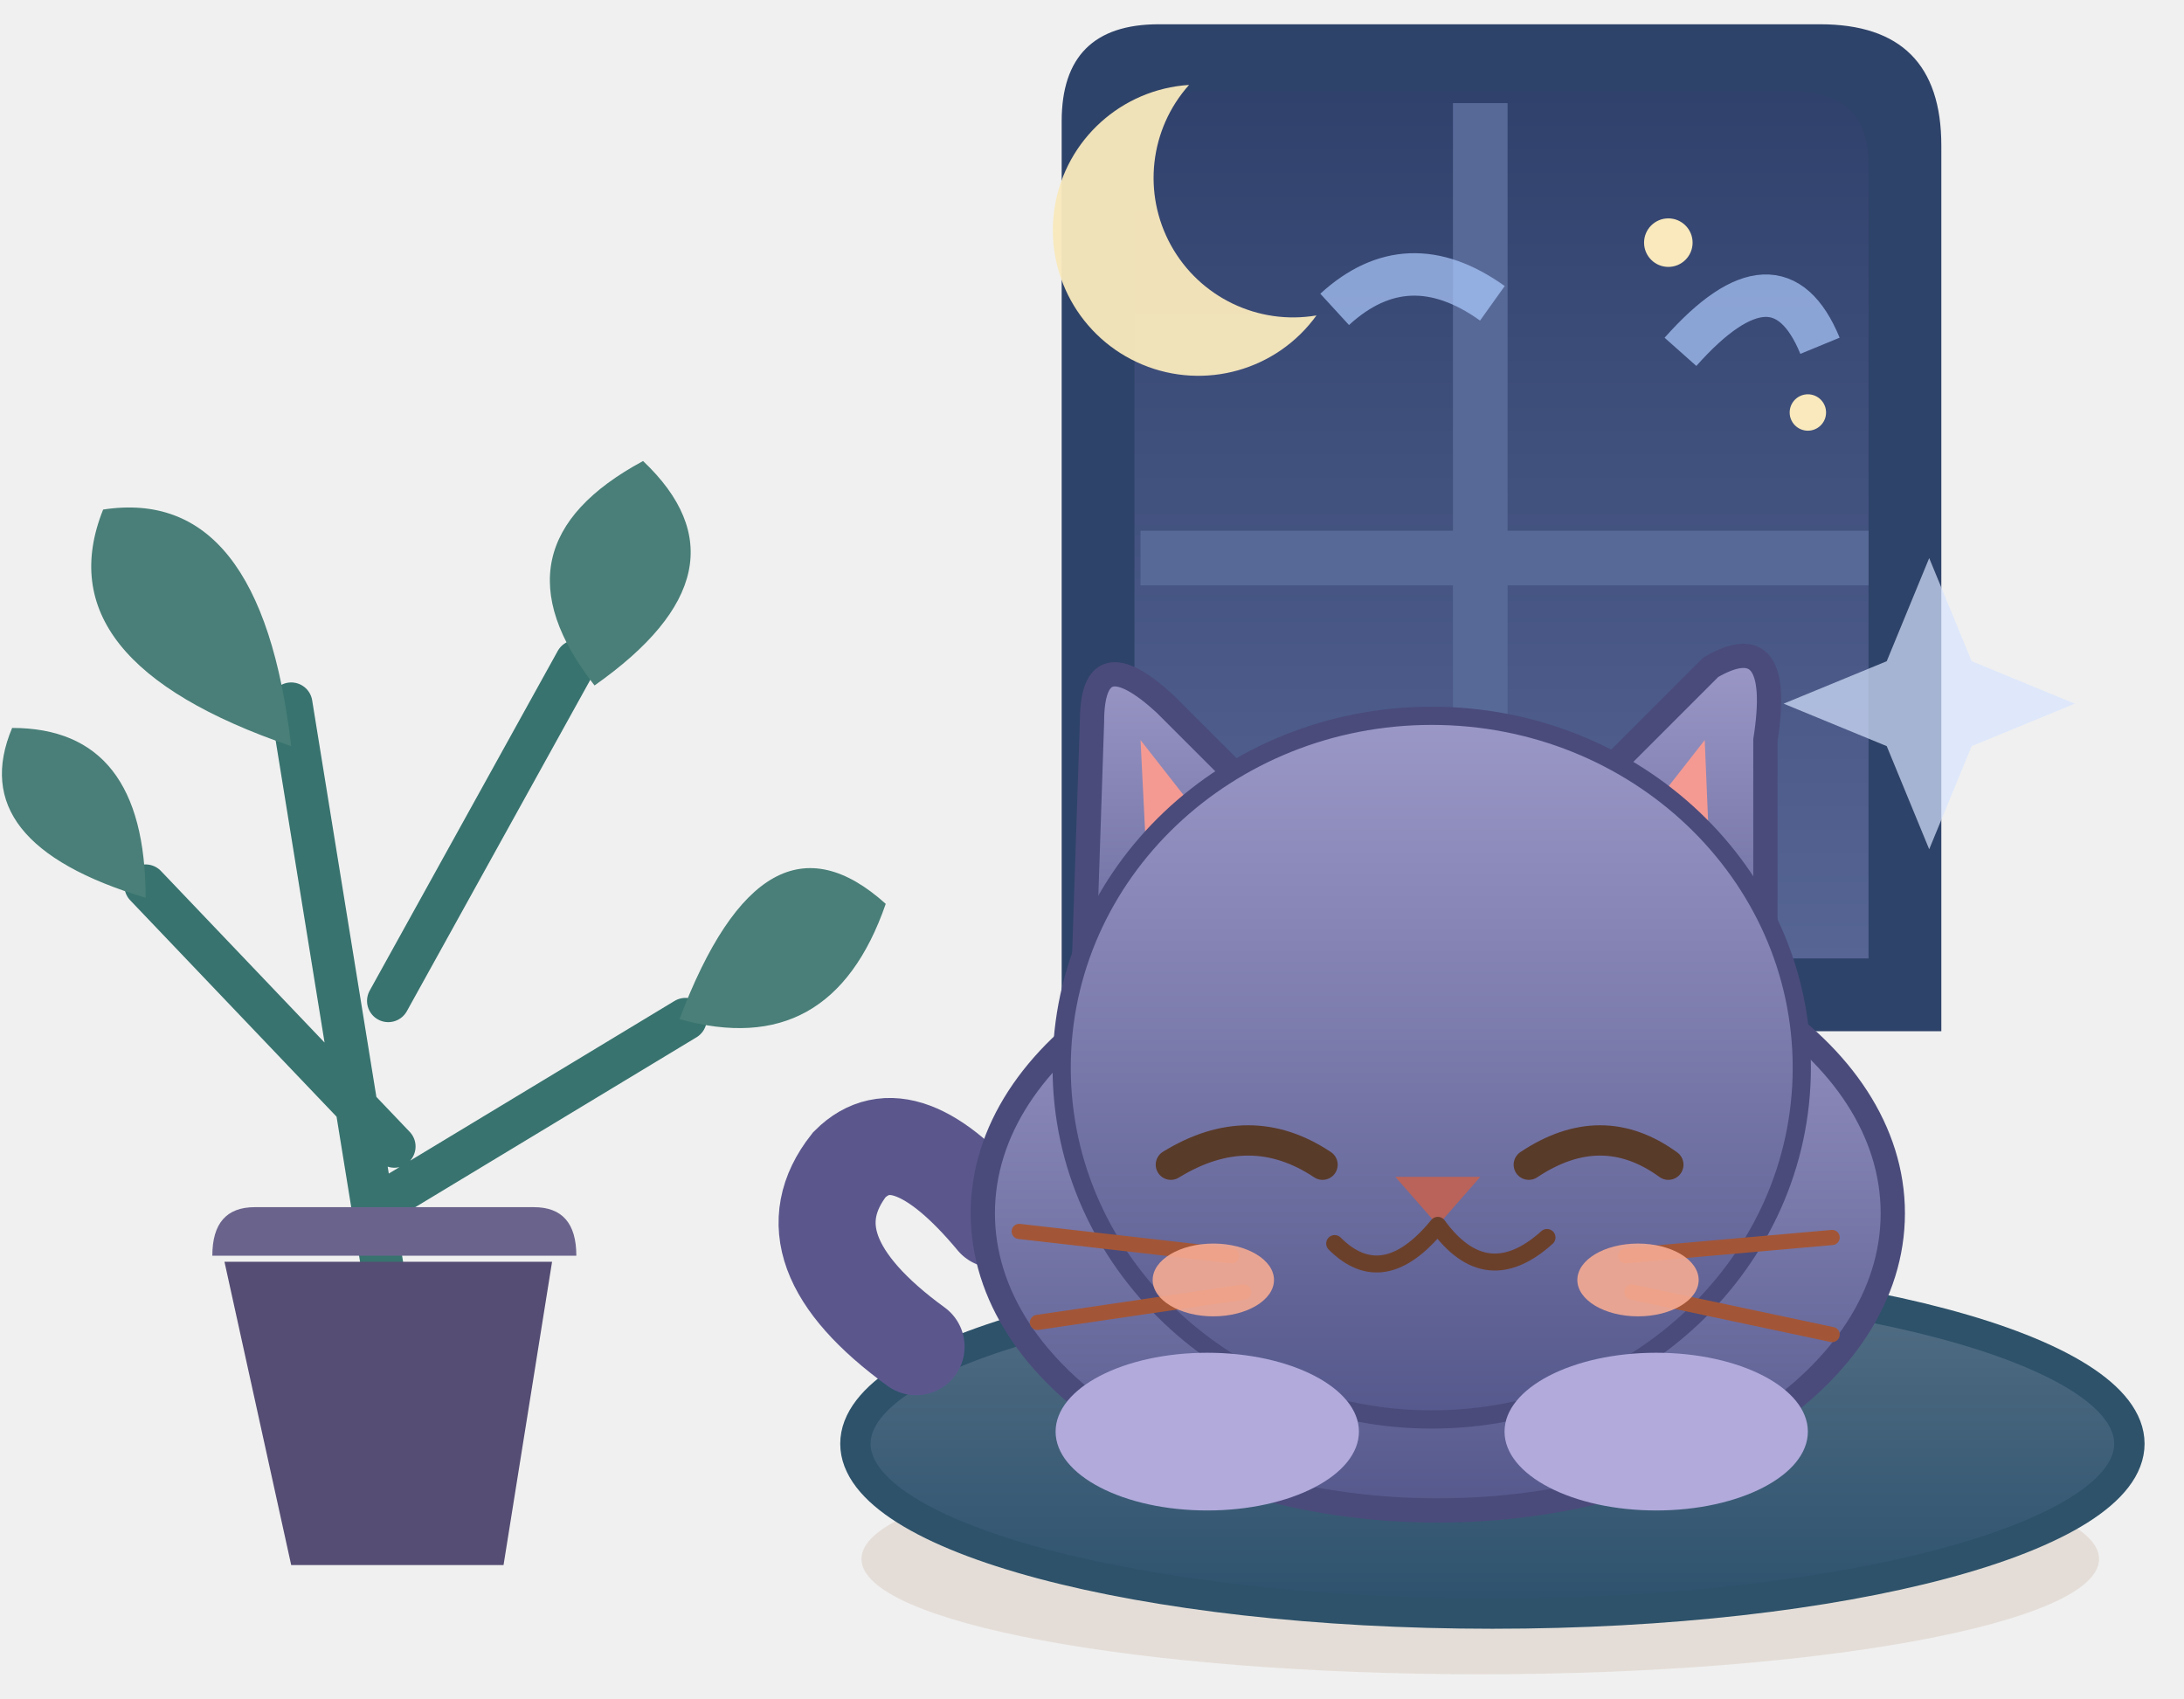
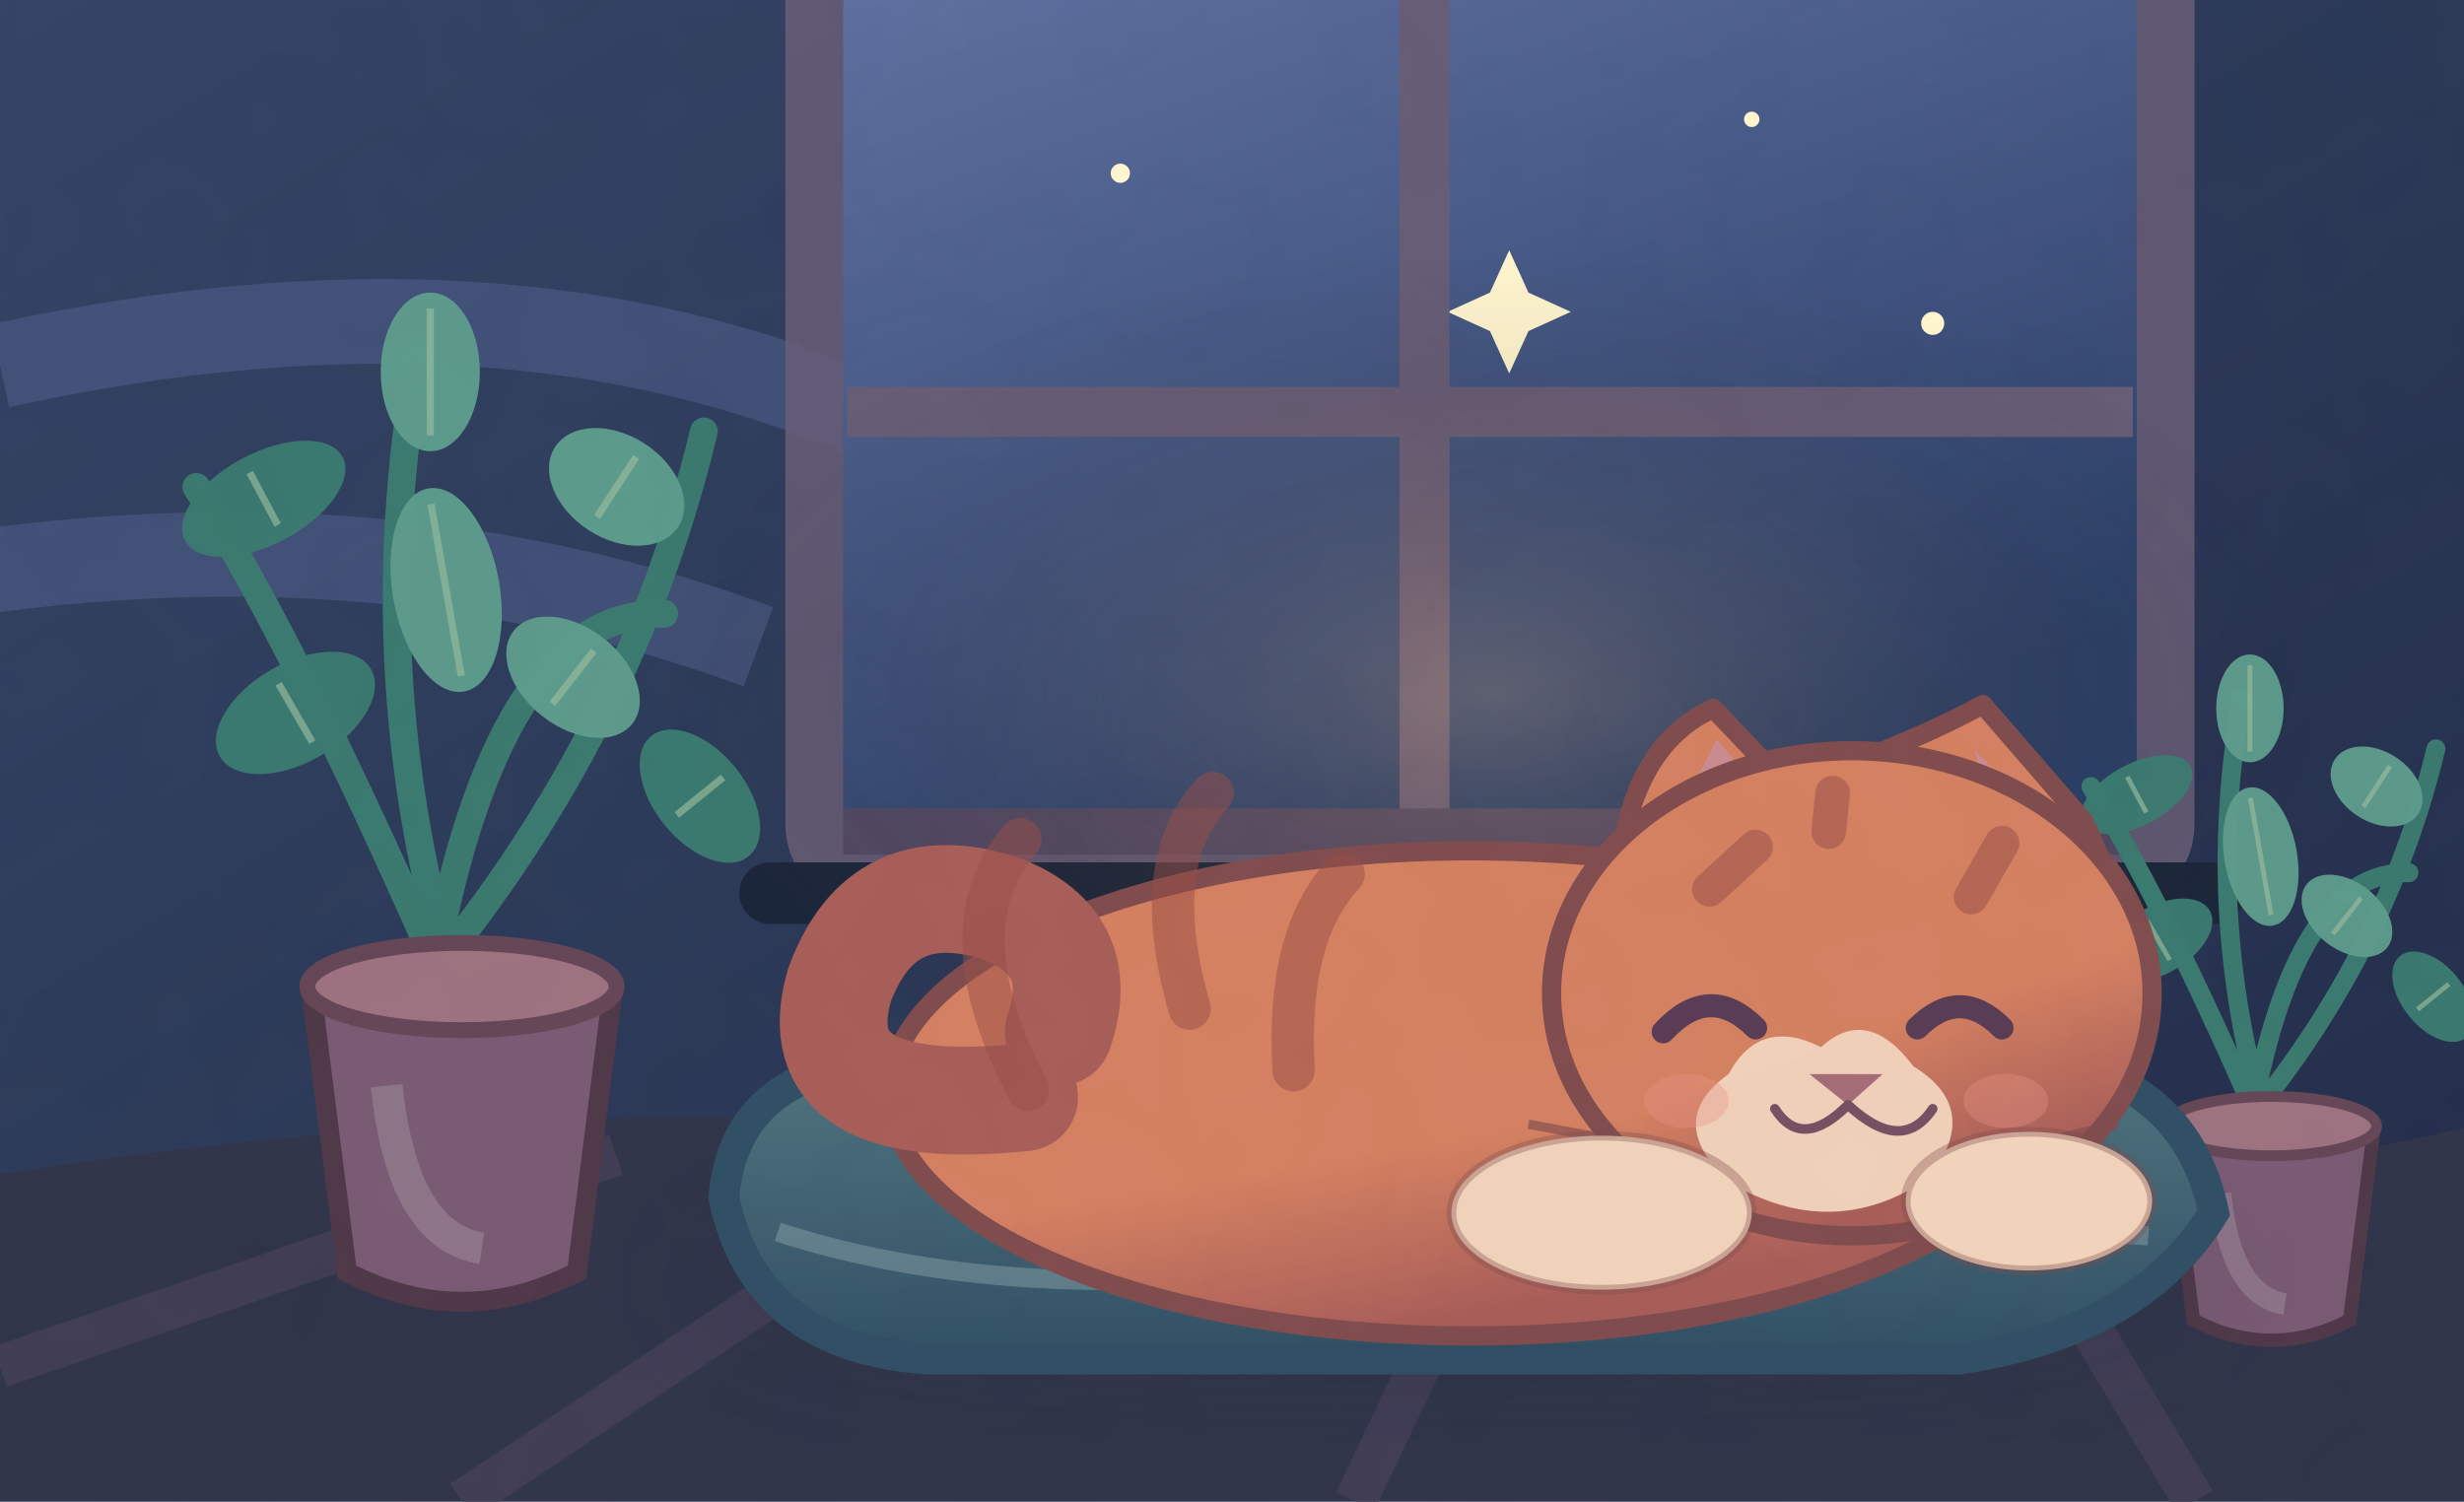
- <svg xmlns="http://www.w3.org/2000/svg" viewBox="0 0 360 280" role="img" aria-label="Кот отдыхает в доме при лунном свете">
+ <svg xmlns="http://www.w3.org/2000/svg" viewBox="0 0 640 390" role="img" aria-label="Рыжий кот спит на подушке в уютной комнате под луной">
  <defs>
-     <linearGradient id="sun" x2="0" y2="1">
-       <stop stop-color="#273966" />
-       <stop offset="1" stop-color="#4F5E90" />
+     <linearGradient id="wall" x1="0" y1="0" x2="1" y2="1">
+       <stop stop-color="#344465" />
+       <stop offset="1" stop-color="#202b48" />
    </linearGradient>
-     <linearGradient id="fur" x2="0" y2="1">
-       <stop stop-color="#9B98C7" />
-       <stop offset="1" stop-color="#55588C" />
+     <linearGradient id="sky" x1="0" y1="0" x2=".5" y2="1">
+       <stop stop-color="#6070a0" />
+       <stop offset="1" stop-color="#293e66" />
    </linearGradient>
-     <linearGradient id="cush" x2="0" y2="1">
-       <stop stop-color="#536F85" />
-       <stop offset="1" stop-color="#2D516D" />
+     <linearGradient id="fur" x1="0" y1="0" x2="0.4" y2="1">
+       <stop stop-color="#d48061" />
+       <stop offset=".68" stop-color="#d48061" />
+       <stop offset="1" stop-color="#a75d58" />
    </linearGradient>
+     <linearGradient id="cush" x1="0" y1="0" x2="0" y2="1">
+       <stop stop-color="#50737e" />
+       <stop offset="1" stop-color="#304f64" />
+     </linearGradient>
+     <radialGradient id="glow">
+       <stop stop-color="#ebb077" stop-opacity=".28" />
+       <stop offset="1" stop-opacity="0" />
+     </radialGradient>
+     <filter id="blur">
+       <feGaussianBlur stdDeviation="15" />
+     </filter>
+     <filter id="wash">
+       <feTurbulence type="fractalNoise" baseFrequency=".022" numOctaves="3" seed="9" result="noise" />
+       <feColorMatrix in="noise" type="saturate" values="0" />
+       <feComponentTransfer>
+         <feFuncA type="linear" slope=".075" />
+       </feComponentTransfer>
+     </filter>
  </defs>
-   <g opacity=".95">
-     <path d="M175 20Q175 4 191 4H300Q320 4 320 24V170H175Z" fill="#253B63" />
-     <path d="M187 27Q187 15 199 15H295Q308 15 308 27V158H187Z" fill="url(#sun)" />
-     <path d="M244 17V158M188 92H308" stroke="#506393" stroke-width="9" />
-     <path d="M220 51Q232 40 246 50M277 58Q293 40 300 57" fill="none" stroke="#A9C9FF" stroke-width="7" opacity=".7" />
+   <rect width="640" height="390" fill="url(#wall)" />
+   <g opacity=".5">
+     <path d="M0 95Q132 66 229 110M-15 150Q100 132 197 168" stroke="#51618d" stroke-width="22" fill="none" />
  </g>
-   <g>
-     <path d="M65 221L48 116M65 189L24 146M64 165L95 109M65 197L113 168" fill="none" stroke="#38736F" stroke-width="7" stroke-linecap="round" />
-     <path d="M48 123Q7 109 17 84Q43 80 48 123M24 148Q-6 139 2 120Q24 120 24 148M98 113Q80 90 106 76Q125 94 98 113M112 168Q126 131 146 149Q137 175 112 168" fill="#497F78" />
-     <path d="M37 208H91L83 258H48Z" fill="#554D73" />
-     <path d="M35 207Q35 199 42 199H88Q95 199 95 207Z" fill="#6A648D" />
+   <rect x="204" y="-25" width="366" height="262" rx="23" fill="#665c76" opacity=".88" />
+   <rect x="219" y="-10" width="336" height="231" rx="12" fill="url(#sky)" />
+   <g fill="#fff5ce">
+     <circle cx="291" cy="45" r="2.5" />
+     <circle cx="502" cy="84" r="3" />
+     <circle cx="455" cy="31" r="2" />
+     <path d="M392 65l5 11 11 5-11 5-5 11-5-11-11-5 11-5Z" />
  </g>
-   <ellipse cx="244" cy="257" rx="102" ry="19" fill="#9B633B" opacity=".14" />
-   <ellipse cx="246" cy="238" rx="105" ry="28" fill="url(#cush)" stroke="#2D526A" stroke-width="5" />
-   <path d="M151 222Q129 206 140 192Q149 183 164 201" fill="none" stroke="#5B578D" stroke-width="16" stroke-linecap="round" />
-   <ellipse cx="237" cy="200" rx="75" ry="49" fill="url(#fur)" stroke="#4A4B7B" stroke-width="4" />
-   <path d="M178 179L180 119Q180 105 192 116L215 139M253 139L282 110Q294 103 291 122L291 182" fill="url(#fur)" stroke="#4A4B7B" stroke-width="4" stroke-linejoin="round" />
-   <path d="M189 142L188 122L206 145M263 145L281 122L282 146" fill="#F49A93" />
-   <ellipse cx="236" cy="176" rx="61" ry="58" fill="url(#fur)" stroke="#4A4B7B" stroke-width="3" />
-   <path d="M193 192Q206 184 218 192M252 192Q264 184 275 192" fill="none" stroke="#593B2A" stroke-width="5" stroke-linecap="round" />
-   <path d="M230 194L244 194L237 202Z" fill="#B9635A" />
-   <path d="M237 202Q228 213 220 205M237 202Q245 213 255 204" fill="none" stroke="#6B402B" stroke-width="2.8" stroke-linecap="round" />
-   <path d="M203 207L168 203M205 213L171 218M268 207L302 204M269 213L302 220" stroke="#A35637" stroke-width="2.5" stroke-linecap="round" />
-   <ellipse cx="200" cy="211" rx="10" ry="6" fill="#F6AB92" opacity=".9" />
-   <ellipse cx="270" cy="211" rx="10" ry="6" fill="#F6AB92" opacity=".9" />
-   <ellipse cx="199" cy="236" rx="25" ry="13" fill="#B1AADB" />
-   <ellipse cx="273" cy="236" rx="25" ry="13" fill="#B1AADB" />
-   <path d="M318 92L325 109L342 116L325 123L318 140L311 123L294 116L311 109Z" fill="#D7E4FF" opacity=".7" />
-   <path d="M217 52a24 24 0 1 1-21-38 23 23 0 0 0 21 38Z" fill="#F9E9BC" opacity=".95" />
-   <circle cx="275" cy="40" r="4" fill="#F9E9BC" />
-   <circle cx="298" cy="68" r="3" fill="#F9E9BC" />
+   <path d="M350 40a35 35 0 1 0 30 56 35 35 0 1 1-30-56Z" fill="#ffe6ae" opacity=".92" />
+   <path d="M370 0v221M220 107h334" stroke="#665c76" stroke-width="13" />
+   <path d="M219 216h334" stroke="#514863" stroke-width="12" />
+   <path d="M200 232h375" stroke="#1b253a" stroke-width="16" stroke-linecap="round" />
+   <ellipse cx="388" cy="180" rx="220" ry="115" fill="url(#glow)" opacity=".85" />
+   <path d="M0 305Q170 278 343 300T640 293v97H0Z" fill="#303449" />
+   <path d="M0 355L160 300M120 390L249 304M352 390L391 308M570 390L525 315" stroke="#47405b" stroke-width="11" opacity=".65" />
+   <g transform="translate(120 282) scale(1.03)">
+     <g stroke="#3a796f" stroke-width="7" stroke-linecap="round" fill="none">
+       <path d="M0 -19Q-26 -100 -11 -184M-8 -34Q-42 -111 -67 -151M-8 -28Q43 -90 61 -165M-6 -36Q11 -120 51 -119" />
+     </g>
+     <g transform="translate(-42 -94) rotate(-30)">
+       <ellipse rx="22" ry="12.5" fill="#3a796f" opacity=".97" />
+       <path d="M0 -8.5V8.5" stroke="#9abb9d" stroke-width="1.8" opacity=".65" />
+     </g>
+     <g transform="translate(-4 -125) rotate(-10)">
+       <ellipse rx="13.5" ry="26" fill="#5d9b8c" opacity=".97" />
+       <path d="M0 -22V22" stroke="#9abb9d" stroke-width="1.8" opacity=".65" />
+     </g>
+     <g transform="translate(28 -103) rotate(38)">
+       <ellipse rx="19" ry="12.5" fill="#5d9b8c" opacity=".97" />
+       <path d="M0 -8.5V8.5" stroke="#9abb9d" stroke-width="1.8" opacity=".65" />
+     </g>
+     <g transform="translate(-50 -148) rotate(-28)">
+       <ellipse rx="22.5" ry="11.5" fill="#3a796f" opacity=".97" />
+       <path d="M0 -7.5V7.5" stroke="#9abb9d" stroke-width="1.8" opacity=".65" />
+     </g>
+     <g transform="translate(39 -151) rotate(33)">
+       <ellipse rx="18.5" ry="13" fill="#5d9b8c" opacity=".97" />
+       <path d="M0 -9V9" stroke="#9abb9d" stroke-width="1.8" opacity=".65" />
+     </g>
+     <g transform="translate(-8 -180) rotate(0)">
+       <ellipse rx="12.5" ry="20" fill="#5d9b8c" opacity=".97" />
+       <path d="M0 -16V16" stroke="#9abb9d" stroke-width="1.8" opacity=".65" />
+     </g>
+     <g transform="translate(60 -73) rotate(51)">
+       <ellipse rx="19.5" ry="11.5" fill="#3a796f" opacity=".97" />
+       <path d="M0 -7.5V7.5" stroke="#9abb9d" stroke-width="1.8" opacity=".65" />
+     </g>
+     <ellipse cy="-10" rx="38" ry="10" fill="#241c39" opacity=".24" />
+     <path d="M-38 -24H38L29 47Q0 62 -29 47Z" fill="#785a72" stroke="#4f3848" stroke-width="5" />
+     <ellipse cy="-25" rx="39" ry="11" fill="#9d7280" stroke="#654656" stroke-width="4" />
+     <path d="M-19 0Q-15 38 5 41" fill="none" stroke="#ffffff" opacity=".16" stroke-width="8" />
+   </g>
+   <g transform="translate(590 310) scale(0.7)">
+     <g stroke="#3a796f" stroke-width="7" stroke-linecap="round" fill="none">
+       <path d="M0 -19Q-26 -100 -11 -184M-8 -34Q-42 -111 -67 -151M-8 -28Q43 -90 61 -165M-6 -36Q11 -120 51 -119" />
+     </g>
+     <g transform="translate(-42 -94) rotate(-30)">
+       <ellipse rx="22" ry="12.5" fill="#3a796f" opacity=".97" />
+       <path d="M0 -8.5V8.5" stroke="#9abb9d" stroke-width="1.8" opacity=".65" />
+     </g>
+     <g transform="translate(-4 -125) rotate(-10)">
+       <ellipse rx="13.5" ry="26" fill="#5d9b8c" opacity=".97" />
+       <path d="M0 -22V22" stroke="#9abb9d" stroke-width="1.8" opacity=".65" />
+     </g>
+     <g transform="translate(28 -103) rotate(38)">
+       <ellipse rx="19" ry="12.5" fill="#5d9b8c" opacity=".97" />
+       <path d="M0 -8.5V8.5" stroke="#9abb9d" stroke-width="1.8" opacity=".65" />
+     </g>
+     <g transform="translate(-50 -148) rotate(-28)">
+       <ellipse rx="22.5" ry="11.5" fill="#3a796f" opacity=".97" />
+       <path d="M0 -7.5V7.5" stroke="#9abb9d" stroke-width="1.8" opacity=".65" />
+     </g>
+     <g transform="translate(39 -151) rotate(33)">
+       <ellipse rx="18.5" ry="13" fill="#5d9b8c" opacity=".97" />
+       <path d="M0 -9V9" stroke="#9abb9d" stroke-width="1.8" opacity=".65" />
+     </g>
+     <g transform="translate(-8 -180) rotate(0)">
+       <ellipse rx="12.5" ry="20" fill="#5d9b8c" opacity=".97" />
+       <path d="M0 -16V16" stroke="#9abb9d" stroke-width="1.8" opacity=".65" />
+     </g>
+     <g transform="translate(60 -73) rotate(51)">
+       <ellipse rx="19.5" ry="11.5" fill="#3a796f" opacity=".97" />
+       <path d="M0 -7.5V7.5" stroke="#9abb9d" stroke-width="1.8" opacity=".65" />
+     </g>
+     <ellipse cy="-10" rx="38" ry="10" fill="#241c39" opacity=".24" />
+     <path d="M-38 -24H38L29 47Q0 62 -29 47Z" fill="#785a72" stroke="#4f3848" stroke-width="5" />
+     <ellipse cy="-25" rx="39" ry="11" fill="#9d7280" stroke="#654656" stroke-width="4" />
+     <path d="M-19 0Q-15 38 5 41" fill="none" stroke="#ffffff" opacity=".16" stroke-width="8" />
+   </g>
+   <ellipse cx="377" cy="333" rx="201" ry="34" fill="#1c233a" opacity=".15" filter="url(#blur)" />
+   <path d="M188 311Q191 276 236 275H531Q568 281 575 315Q556 346 509 353H241Q196 350 188 311Z" fill="url(#cush)" stroke="#304f64" stroke-width="8" />
+   <path d="M202 320Q267 341 357 327T558 321" stroke="#79939c" opacity=".6" stroke-width="5" fill="none" />
+   <ellipse cx="382" cy="284" rx="151" ry="63" fill="url(#fur)" stroke="#804c4d" stroke-width="5" />
+   <path d="M266 285Q208 291 218 256Q229 226 260 236Q283 245 275 268" fill="none" stroke="#a75d58" stroke-width="28" stroke-linecap="round" />
+   <path d="M267 283Q245 241 265 218M309 262Q298 224 315 206M336 278Q334 243 349 227" stroke="#984e48" stroke-opacity=".5" stroke-width="11" fill="none" stroke-linecap="round" />
+   <path d="M420 235Q421 195 445 184L464 204Q495 194 515 183L541 213Q553 235 548 270" fill="url(#fur)" stroke="#804c4d" stroke-width="5" stroke-linejoin="round" />
+   <path d="M432 219l14-27 21 26M516 209l-3-14 22 22" fill="#c98c90" />
+   <ellipse cx="481" cy="258" rx="78" ry="63" fill="url(#fur)" stroke="#804c4d" stroke-width="5" />
+   <path d="M432 268Q444 255 456 267M498 267Q509 256 520 267" stroke="#593c54" stroke-width="6" stroke-linecap="round" fill="none" />
+   <path d="M449 279Q457 264 473 272Q485 261 497 277Q515 288 501 306Q476 323 449 307Q432 291 449 279Z" fill="#f1d2ba" opacity=".97" />
+   <path d="M470 279L489 279L480 287Z" fill="#a46c76" />
+   <path d="M480 287Q468 299 461 288M480 287Q494 300 502 288" stroke="#755062" stroke-width="2.5" fill="none" stroke-linecap="round" />
+   <ellipse cx="438" cy="286" rx="11" ry="7" fill="#e99385" opacity=".36" />
+   <ellipse cx="521" cy="286" rx="11" ry="7" fill="#e99385" opacity=".36" />
+   <path d="M429 298l-32-6M431 304l-30 5M521 299l29-7M522 306l27 4" stroke="#804c4d" stroke-width="2.4" opacity=".66" fill="none" />
+   <ellipse cx="416" cy="315" rx="39" ry="20" fill="#f1d2ba" stroke="#804c4d" stroke-opacity=".35" stroke-width="2.5" />
+   <ellipse cx="527" cy="312" rx="32" ry="18" fill="#f1d2ba" stroke="#804c4d" stroke-opacity=".35" stroke-width="2.5" />
+   <path d="M444 231l12-11M475 216l1-10M512 233l8-14" stroke="#984e48" stroke-width="9" opacity=".52" stroke-linecap="round" />
+   <rect width="640" height="390" filter="url(#wash)" opacity=".22" />
</svg>
